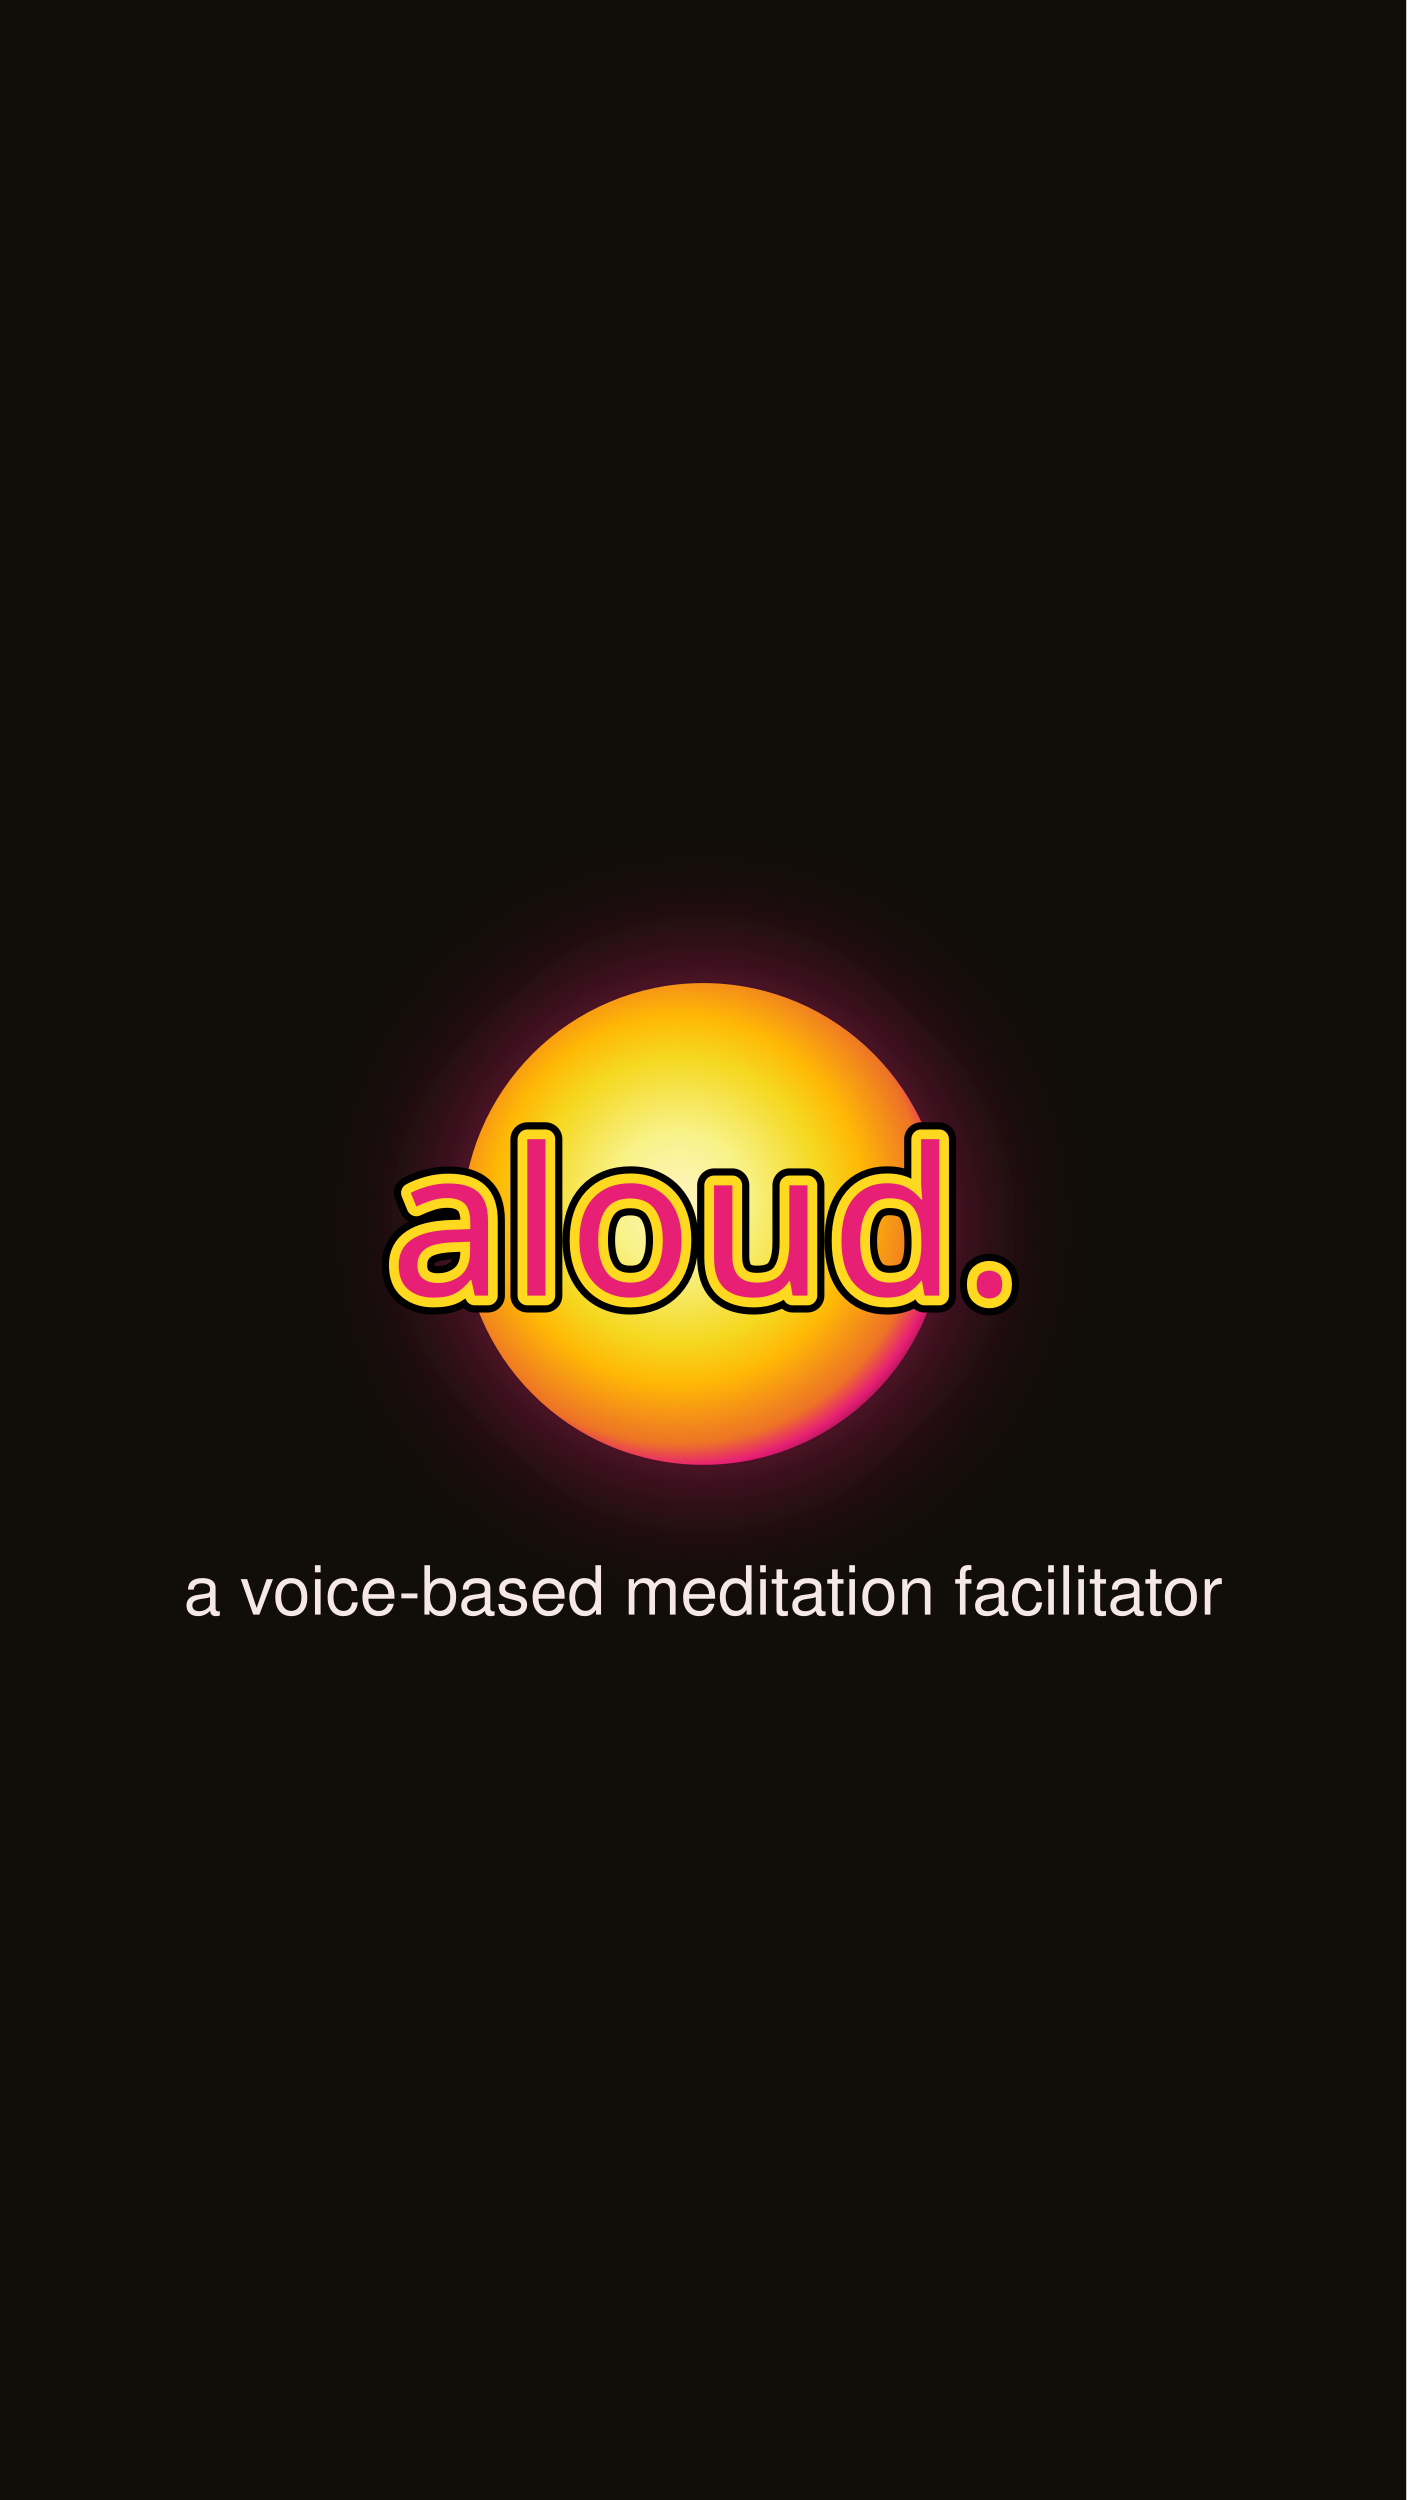
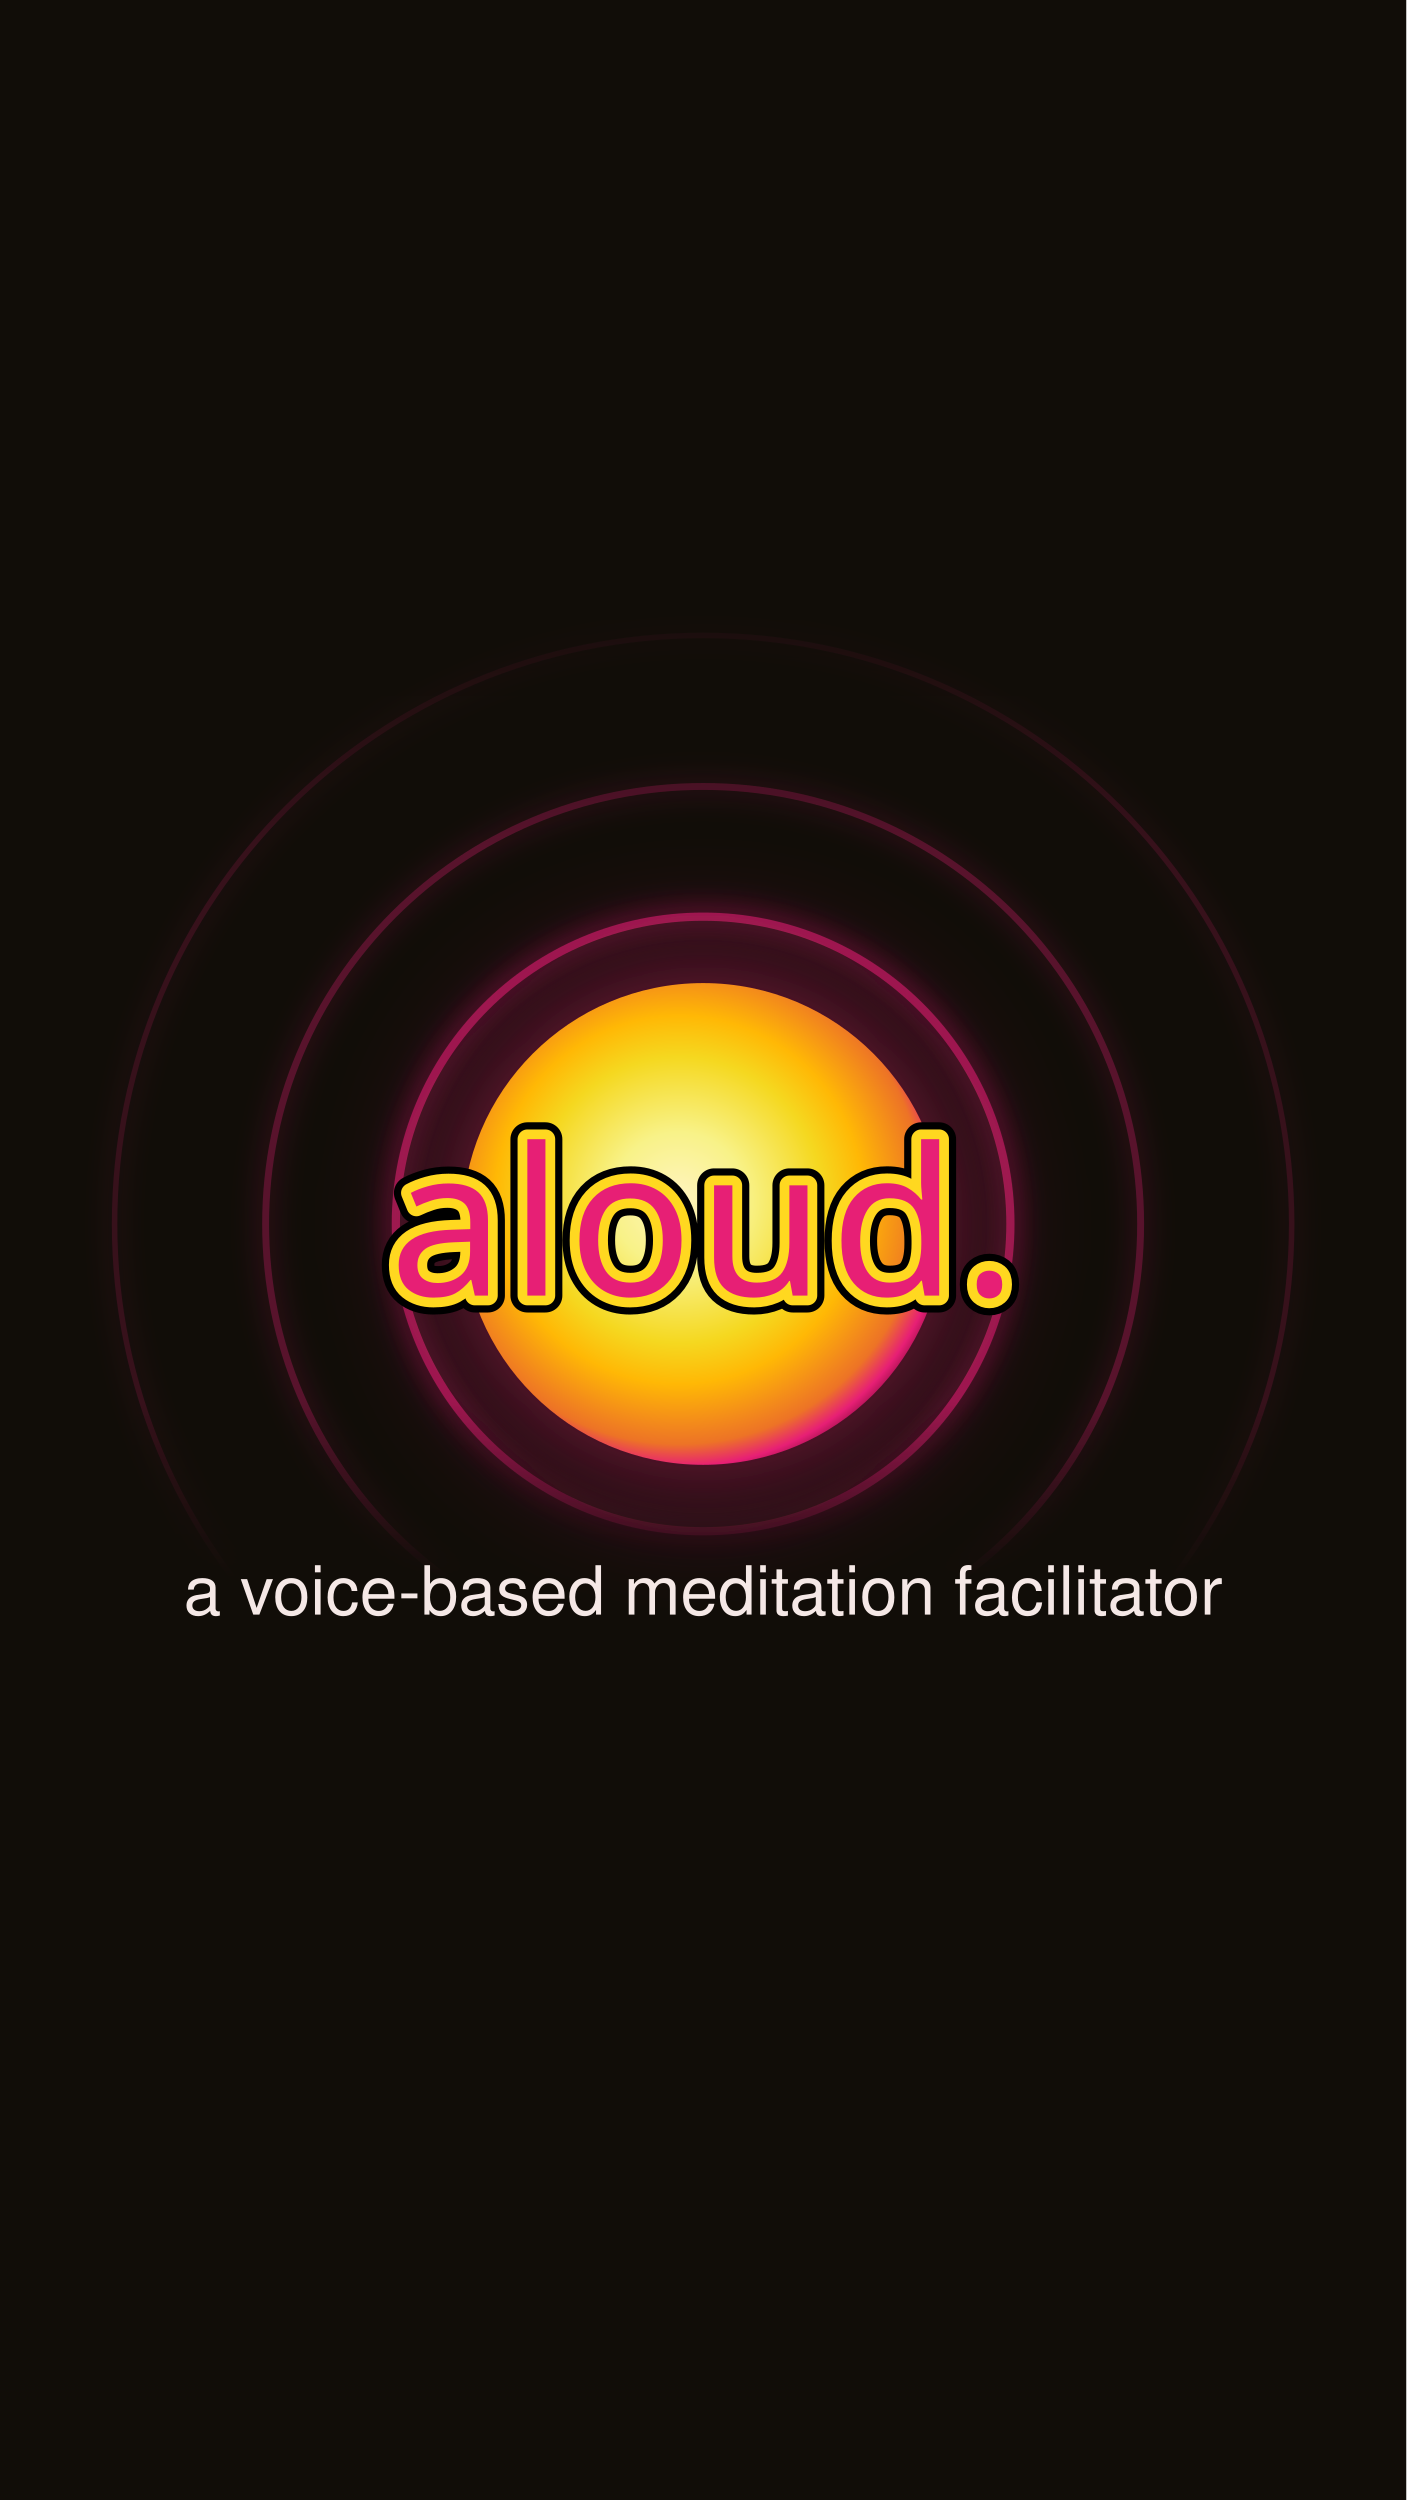
<svg xmlns="http://www.w3.org/2000/svg" viewBox="0 0 1080 1920" width="1080" height="1920">
  <defs>
    <radialGradient id="orb" cx="45%" cy="45%" r="78%">
      <stop offset="0" stop-color="#fff4c0" />
      <stop offset="0.18" stop-color="#f8f288" />
      <stop offset="0.38" stop-color="#f5d820" />
      <stop offset="0.49" stop-color="#ffb805" />
      <stop offset="0.65" stop-color="#ed7326" />
      <stop offset="0.71" stop-color="#e71f75" />
      <stop offset="0.76" stop-color="#870a3e" />
    </radialGradient>
    <filter id="glow" x="-60%" y="-60%" width="220%" height="220%">
      <feGaussianBlur stdDeviation="46" />
    </filter>
+     <filter id="ringglow" x="-50%" y="-50%" width="200%" height="200%">
+       <feGaussianBlur stdDeviation="9.4" />
+     </filter>
+     <linearGradient id="fade" x1="0" y1="0" x2="0" y2="1">
+       <stop offset="0.22" stop-color="#fff" stop-opacity="0" />
+       <stop offset="0.34" stop-color="#fff" stop-opacity="1" />
+       <stop offset="0.56" stop-color="#fff" stop-opacity="1" />
+       <stop offset="0.63" stop-color="#fff" stop-opacity="0" />
+     </linearGradient>
+     <mask id="ringmask">
+       <rect width="1080" height="1920" fill="url(#fade)" />
+     </mask>
  </defs>
  <rect width="1080" height="1920" fill="#110d08" />
+   <g mask="url(#ringmask)">
+     <circle cx="540" cy="940" r="236" fill="none" stroke="#e71f75" stroke-width="18.9" opacity="0.248" filter="url(#ringglow)" />
+     <circle cx="540" cy="940" r="236" fill="none" stroke="#e71f75" stroke-width="6.3" opacity="0.55" />
+     <circle cx="540" cy="940" r="336" fill="none" stroke="#e71f75" stroke-width="15.9" opacity="0.126" filter="url(#ringglow)" />
+     <circle cx="540" cy="940" r="336" fill="none" stroke="#e71f75" stroke-width="5.3" opacity="0.28" />
+     <circle cx="540" cy="940" r="452" fill="none" stroke="#e71f75" stroke-width="12.6" opacity="0.068" filter="url(#ringglow)" />
+     <circle cx="540" cy="940" r="452" fill="none" stroke="#e71f75" stroke-width="4.2" opacity="0.15" />
+   </g>
  <circle cx="540" cy="940" r="200" fill="#e71f75" opacity="0.45" filter="url(#glow)" />
  <circle cx="540" cy="940" r="185" fill="url(#orb)" />
  <g font-family="Knewave" font-size="158" text-anchor="middle" letter-spacing="4">
    <text x="540" y="995" fill="#000000" stroke="#000000" stroke-width="26" stroke-linejoin="round" paint-order="stroke">aloud.</text>
    <text x="540" y="995" fill="#e71f75" stroke="#ffd820" stroke-width="15" stroke-linejoin="round" paint-order="stroke">aloud.</text>
  </g>
  <text x="540" y="1240" text-anchor="middle" font-family="Helvetica, Arial, sans-serif" font-size="52" fill="#f5e8e6">a voice-based meditation facilitator</text>
</svg>
